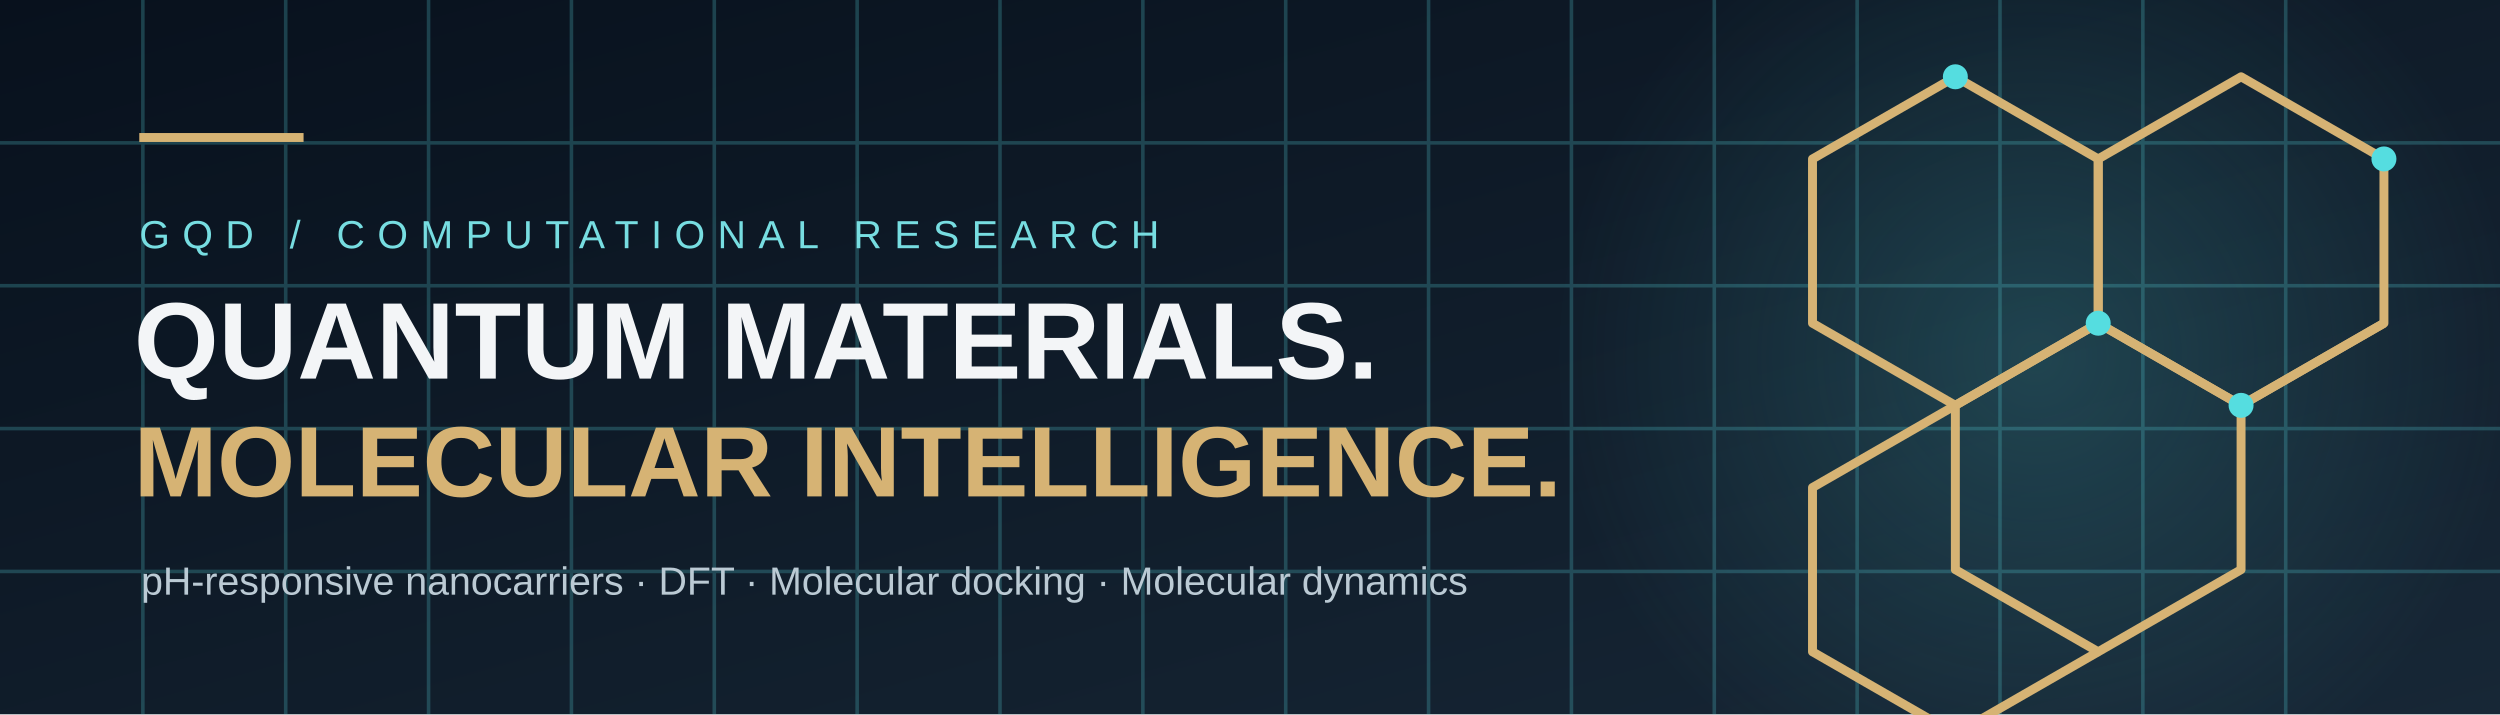
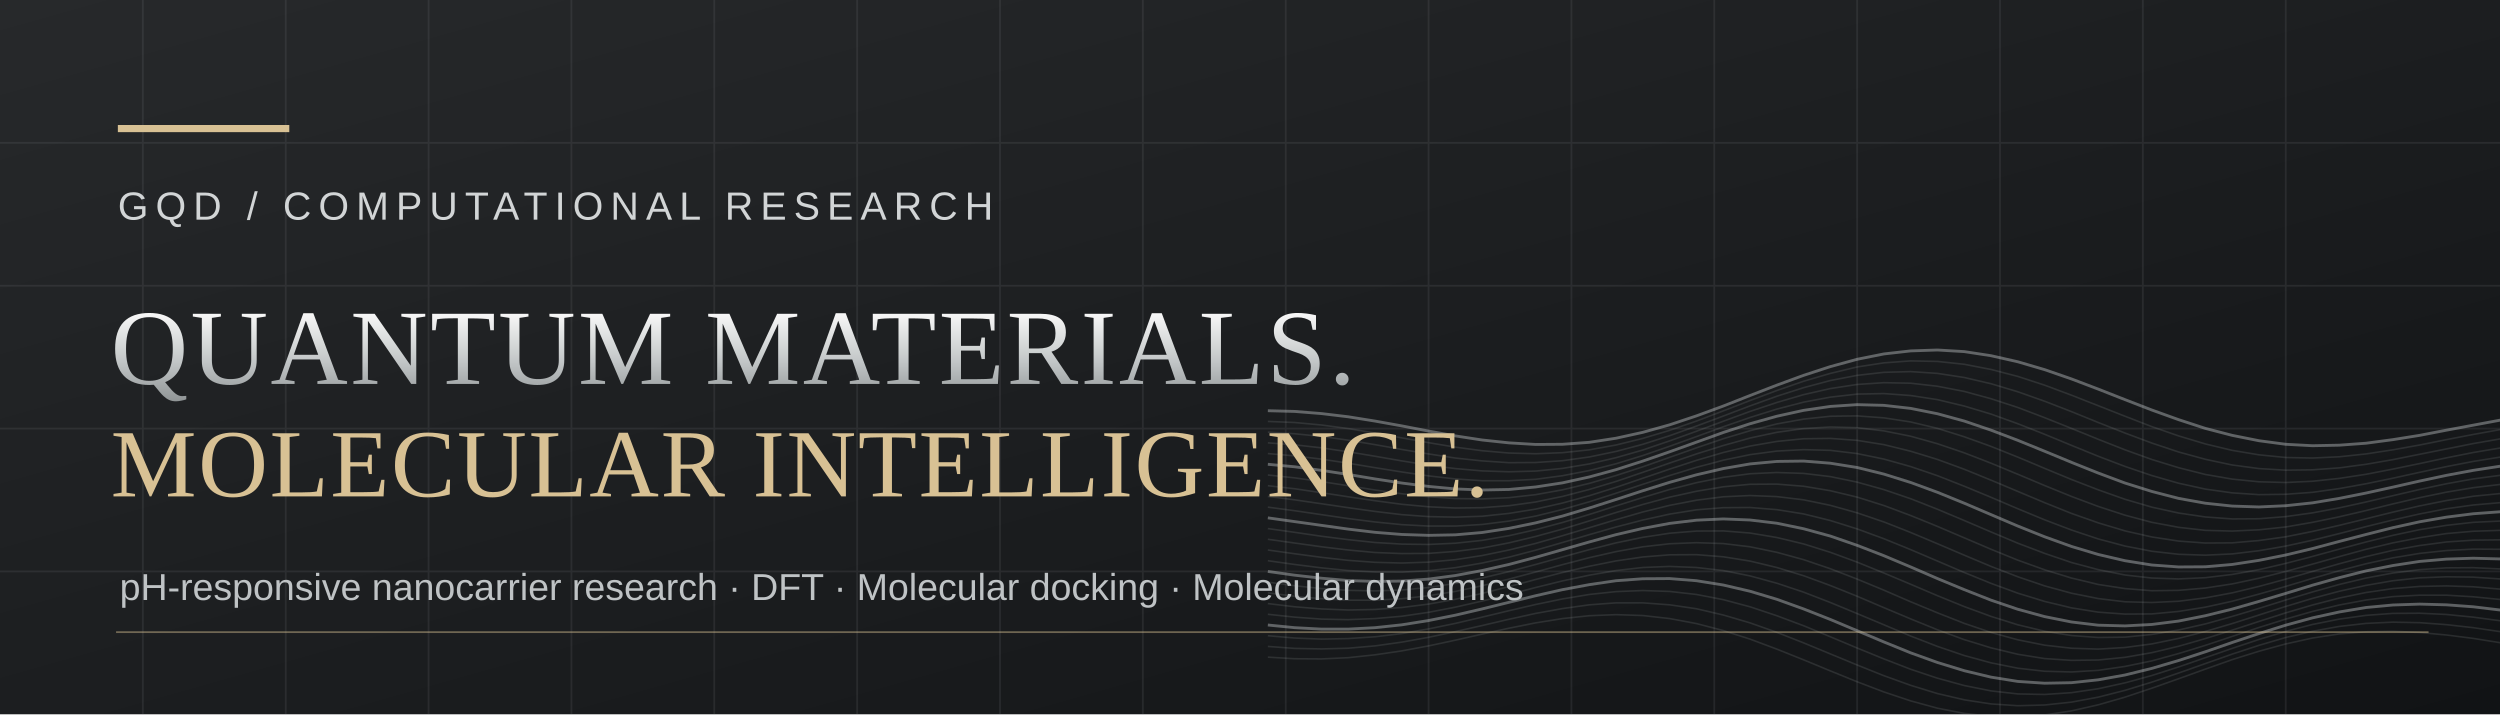
- <svg xmlns="http://www.w3.org/2000/svg" viewBox="0 0 1400 400" role="img" aria-labelledby="title desc">
+ <svg xmlns="http://www.w3.org/2000/svg" viewBox="0 0 1400 400" width="1400" height="400" role="img" aria-labelledby="title desc">
  <defs>
-     <linearGradient id="bg" x2="1" y2="1">
-       <stop stop-color="#08111D" />
-       <stop offset="1" stop-color="#172736" />
+     <linearGradient id="bg" x1="0" x2="1" y1="0" y2="1">
+       <stop stop-color="#27292B" />
+       <stop offset="1" stop-color="#111315" />
    </linearGradient>
-     <radialGradient id="glow">
-       <stop stop-color="#57D7DA" stop-opacity=".2" />
-       <stop offset="1" stop-color="#57D7DA" stop-opacity="0" />
-     </radialGradient>
+     <linearGradient id="metal" x1="0" x2="0" y1="0" y2="1">
+       <stop stop-color="#F8F8F7" />
+       <stop offset=".52" stop-color="#C5C9CA" />
+       <stop offset="1" stop-color="#909596" />
+     </linearGradient>
  </defs>
  <rect width="1400" height="400" fill="url(#bg)" />
-   <circle cx="1140" cy="200" r="270" fill="url(#glow)" />
-   <g fill="none" stroke="#56D6DC" stroke-width="2" opacity=".24">
-     <path d="M0 80H1400M0 160H1400M0 240H1400M0 320H1400" />
-     <path d="M80 0V400M160 0V400M240 0V400M320 0V400M400 0V400M480 0V400M560 0V400M640 0V400M720 0V400M800 0V400M880 0V400M960 0V400M1040 0V400M1120 0V400M1200 0V400M1280 0V400" />
+   <g opacity=".13" fill="none" stroke="#929698" stroke-width="1">
+     <path d="M0 80h1400M0 160h1400M0 240h1400M0 320h1400" />
+     <path d="M80 0v400M160 0v400M240 0v400M320 0v400M400 0v400M480 0v400M560 0v400M640 0v400M720 0v400M800 0v400M880 0v400M960 0v400M1040 0v400M1120 0v400M1200 0v400M1280 0v400" />
  </g>
-   <g fill="none" stroke="#D6B374" stroke-width="5" stroke-linejoin="round" transform="translate(1010 43)">
-     <path d="M85 0l80 46v92l-80 46-80-46V46z" />
-     <path d="M245 0l80 46v92l-80 46-80-46V46z" />
-     <path d="M165 138l80 46v92l-80 46-80-46v-92z" />
-     <path d="M85 184l-80 46v92l80 46 80-46" />
-     <path d="M245 184l80-46" />
+   <g>
+     <path d="M710 230.0 L725 230.4 L740 231.6 L755 233.4 L770 235.8 L785 238.5 L800 241.4 L815 244.1 L830 246.4 L845 248.0 L860 248.9 L875 248.8 L890 247.7 L905 245.4 L920 242.1 L935 237.9 L950 232.9 L965 227.4 L980 221.5 L995 215.7 L1010 210.2 L1025 205.3 L1040 201.2 L1055 198.2 L1070 196.5 L1085 196.0 L1100 196.9 L1115 199.2 L1130 202.6 L1145 207.0 L1160 212.2 L1175 217.9 L1190 223.8 L1205 229.6 L1220 235.0 L1235 239.9 L1250 243.8 L1265 246.8 L1280 248.8 L1295 249.6 L1310 249.3 L1325 248.2 L1340 246.2 L1355 243.8 L1370 240.9 L1385 238.1 L1400 235.3 L1415 233.0 L1430 231.3 L1445 230.2 L1460 230.0" fill="none" stroke="#C7CBCC" stroke-opacity=".42" stroke-width="1.6" />
+     <path d="M710 236.0 L725 236.6 L740 238.0 L755 240.0 L770 242.5 L785 245.2 L800 247.9 L815 250.4 L830 252.4 L845 253.7 L860 254.1 L875 253.5 L890 251.9 L905 249.2 L920 245.5 L935 241.0 L950 235.8 L965 230.1 L980 224.3 L995 218.7 L1010 213.5 L1025 209.1 L1040 205.5 L1055 203.2 L1070 202.1 L1085 202.4 L1100 204.0 L1115 206.9 L1130 210.8 L1145 215.7 L1160 221.3 L1175 227.2 L1190 233.1 L1205 238.9 L1220 244.1 L1235 248.6 L1250 252.2 L1265 254.7 L1280 256.2 L1295 256.5 L1310 255.8 L1325 254.2 L1340 251.9 L1355 249.2 L1370 246.2 L1385 243.3 L1400 240.6 L1415 238.4 L1430 236.8 L1445 236.0 L1460 236.0" fill="none" stroke="#A0A5A7" stroke-opacity=".17" stroke-width="0.9" />
+     <path d="M710 242.0 L725 242.9 L740 244.4 L755 246.5 L770 249.0 L785 251.7 L800 254.2 L815 256.5 L830 258.1 L845 259.1 L860 259.0 L875 258.0 L890 255.9 L905 252.8 L920 248.8 L935 244.0 L950 238.6 L965 233.0 L980 227.3 L995 221.9 L1010 217.1 L1025 213.1 L1040 210.2 L1055 208.5 L1070 208.1 L1085 209.1 L1100 211.4 L1115 214.9 L1130 219.4 L1145 224.7 L1160 230.5 L1175 236.6 L1190 242.5 L1205 248.1 L1220 253.1 L1235 257.2 L1250 260.4 L1265 262.4 L1280 263.3 L1295 263.1 L1310 262.0 L1325 260.0 L1340 257.4 L1355 254.4 L1370 251.4 L1385 248.4 L1400 245.8 L1415 243.7 L1430 242.4 L1445 241.8 L1460 242.0" fill="none" stroke="#A0A5A7" stroke-opacity=".17" stroke-width="0.9" />
+     <path d="M710 248.0 L725 249.1 L740 250.8 L755 253.0 L770 255.5 L785 258.1 L800 260.5 L815 262.4 L830 263.7 L845 264.2 L860 263.8 L875 262.3 L890 259.8 L905 256.3 L920 252.0 L935 246.9 L950 241.5 L965 235.9 L980 230.4 L995 225.4 L1010 221.0 L1025 217.6 L1040 215.3 L1055 214.3 L1070 214.6 L1085 216.3 L1100 219.2 L1115 223.3 L1130 228.2 L1145 233.9 L1160 239.9 L1175 246.0 L1190 251.9 L1205 257.3 L1220 261.9 L1235 265.7 L1250 268.3 L1265 269.8 L1280 270.2 L1295 269.5 L1310 267.9 L1325 265.6 L1340 262.7 L1355 259.6 L1370 256.4 L1385 253.4 L1400 250.9 L1415 249.0 L1430 247.9 L1445 247.5 L1460 248.0" fill="none" stroke="#A0A5A7" stroke-opacity=".17" stroke-width="0.9" />
+     <path d="M710 254.0 L725 255.3 L740 257.1 L755 259.4 L770 261.9 L785 264.3 L800 266.5 L815 268.2 L830 269.2 L845 269.2 L860 268.4 L875 266.4 L890 263.5 L905 259.7 L920 255.1 L935 249.9 L950 244.5 L965 239.0 L980 233.8 L995 229.1 L1010 225.2 L1025 222.4 L1040 220.7 L1055 220.4 L1070 221.5 L1085 223.8 L1100 227.4 L1115 231.9 L1130 237.3 L1145 243.2 L1160 249.4 L1175 255.5 L1190 261.2 L1205 266.3 L1220 270.6 L1235 273.9 L1250 276.0 L1265 277.0 L1280 276.8 L1295 275.7 L1310 273.6 L1325 270.9 L1340 267.8 L1355 264.5 L1370 261.3 L1385 258.4 L1400 256.0 L1415 254.3 L1430 253.4 L1445 253.3 L1460 254.0" fill="none" stroke="#A0A5A7" stroke-opacity=".17" stroke-width="0.9" />
+     <path d="M710 260.0 L725 261.4 L740 263.4 L755 265.7 L770 268.2 L785 270.5 L800 272.4 L815 273.8 L830 274.4 L845 274.1 L860 272.7 L875 270.4 L890 267.1 L905 263.0 L920 258.2 L935 253.0 L950 247.6 L965 242.2 L980 237.3 L995 233.1 L1010 229.8 L1025 227.6 L1040 226.6 L1055 227.0 L1070 228.7 L1085 231.7 L1100 235.8 L1115 240.9 L1130 246.6 L1145 252.7 L1160 258.9 L1175 264.9 L1190 270.5 L1205 275.2 L1220 279.1 L1235 281.8 L1250 283.4 L1265 283.9 L1280 283.2 L1295 281.6 L1310 279.1 L1325 276.1 L1340 272.8 L1355 269.4 L1370 266.2 L1385 263.4 L1400 261.1 L1415 259.6 L1430 259.0 L1445 259.1 L1460 260.0" fill="none" stroke="#C7CBCC" stroke-opacity=".42" stroke-width="1.6" />
+     <path d="M710 266.0 L725 267.6 L740 269.7 L755 272.0 L770 274.4 L785 276.5 L800 278.2 L815 279.2 L830 279.4 L845 278.7 L860 277.0 L875 274.3 L890 270.7 L905 266.3 L920 261.4 L935 256.1 L950 250.8 L965 245.7 L980 241.2 L995 237.4 L1010 234.7 L1025 233.1 L1040 232.9 L1055 234.0 L1070 236.3 L1085 239.9 L1100 244.6 L1115 250.0 L1130 256.0 L1145 262.3 L1160 268.5 L1175 274.3 L1190 279.6 L1205 284.0 L1220 287.3 L1235 289.5 L1250 290.6 L1265 290.5 L1280 289.3 L1295 287.2 L1310 284.4 L1325 281.1 L1340 277.6 L1355 274.1 L1370 270.9 L1385 268.2 L1400 266.2 L1415 265.0 L1430 264.5 L1445 264.9 L1460 266.0" fill="none" stroke="#A0A5A7" stroke-opacity=".17" stroke-width="0.9" />
+     <path d="M710 272.0 L725 273.7 L740 275.9 L755 278.2 L770 280.4 L785 282.4 L800 283.8 L815 284.5 L830 284.3 L845 283.2 L860 281.1 L875 278.0 L890 274.1 L905 269.6 L920 264.5 L935 259.3 L950 254.2 L965 249.5 L980 245.3 L995 242.1 L1010 240.0 L1025 239.1 L1040 239.5 L1055 241.3 L1070 244.3 L1085 248.5 L1100 253.6 L1115 259.4 L1130 265.6 L1145 271.9 L1160 278.0 L1175 283.6 L1190 288.5 L1205 292.5 L1220 295.3 L1235 297.0 L1250 297.4 L1265 296.7 L1280 295.1 L1295 292.5 L1310 289.4 L1325 285.9 L1340 282.2 L1355 278.7 L1370 275.6 L1385 273.1 L1400 271.3 L1415 270.3 L1430 270.1 L1445 270.7 L1460 272.0" fill="none" stroke="#A0A5A7" stroke-opacity=".17" stroke-width="0.9" />
+     <path d="M710 278.0 L725 279.9 L740 282.1 L755 284.3 L770 286.4 L785 288.2 L800 289.3 L815 289.6 L830 289.1 L845 287.5 L860 285.1 L875 281.7 L890 277.6 L905 272.9 L920 267.8 L935 262.7 L950 257.8 L965 253.4 L980 249.8 L995 247.2 L1010 245.7 L1025 245.5 L1040 246.6 L1055 249.0 L1070 252.7 L1085 257.3 L1100 262.8 L1115 268.9 L1130 275.2 L1145 281.5 L1160 287.5 L1175 292.8 L1190 297.3 L1205 300.7 L1220 303.0 L1235 304.1 L1250 304.0 L1265 302.7 L1280 300.6 L1295 297.6 L1310 294.2 L1325 290.5 L1340 286.8 L1355 283.3 L1370 280.3 L1385 277.9 L1400 276.4 L1415 275.6 L1430 275.7 L1445 276.5 L1460 278.0" fill="none" stroke="#A0A5A7" stroke-opacity=".17" stroke-width="0.9" />
+     <path d="M710 284.0 L725 286.0 L740 288.2 L755 290.4 L770 292.3 L785 293.8 L800 294.6 L815 294.6 L830 293.7 L845 291.8 L860 289.0 L875 285.3 L890 281.0 L905 276.2 L920 271.2 L935 266.3 L950 261.7 L965 257.7 L980 254.6 L995 252.6 L1010 251.8 L1025 252.2 L1040 254.0 L1055 257.1 L1070 261.3 L1085 266.4 L1100 272.3 L1115 278.5 L1130 284.9 L1145 291.1 L1160 296.8 L1175 301.8 L1190 305.8 L1205 308.7 L1220 310.4 L1235 310.9 L1250 310.2 L1265 308.4 L1280 305.8 L1295 302.5 L1310 298.8 L1325 294.9 L1340 291.2 L1355 287.8 L1370 284.9 L1385 282.8 L1400 281.5 L1415 281.0 L1430 281.3 L1445 282.4 L1460 284.0" fill="none" stroke="#A0A5A7" stroke-opacity=".17" stroke-width="0.9" />
+     <path d="M710 290.0 L725 292.1 L740 294.2 L755 296.3 L770 298.1 L785 299.3 L800 299.8 L815 299.5 L830 298.2 L845 295.9 L860 292.8 L875 289.0 L890 284.5 L905 279.7 L920 274.8 L935 270.1 L950 265.9 L965 262.4 L980 259.8 L995 258.4 L1010 258.2 L1025 259.4 L1040 261.8 L1055 265.5 L1070 270.2 L1085 275.7 L1100 281.8 L1115 288.2 L1130 294.6 L1145 300.6 L1160 306.0 L1175 310.5 L1190 314.0 L1205 316.4 L1220 317.5 L1235 317.4 L1250 316.1 L1265 313.8 L1280 310.8 L1295 307.2 L1310 303.2 L1325 299.3 L1340 295.5 L1355 292.2 L1370 289.6 L1385 287.7 L1400 286.6 L1415 286.4 L1430 287.0 L1445 288.2 L1460 290.0" fill="none" stroke="#C7CBCC" stroke-opacity=".42" stroke-width="1.6" />
+     <path d="M710 296.0 L725 298.1 L740 300.3 L755 302.2 L770 303.8 L785 304.7 L800 304.9 L815 304.2 L830 302.6 L845 300.0 L860 296.6 L875 292.6 L890 288.1 L905 283.3 L920 278.6 L935 274.1 L950 270.3 L965 267.3 L980 265.3 L995 264.6 L1010 265.1 L1025 266.9 L1040 270.0 L1055 274.2 L1070 279.3 L1085 285.2 L1100 291.5 L1115 297.9 L1130 304.2 L1145 309.9 L1160 315.0 L1175 319.0 L1190 322.0 L1205 323.7 L1220 324.2 L1235 323.5 L1250 321.7 L1265 319.0 L1280 315.5 L1295 311.6 L1310 307.5 L1325 303.5 L1340 299.8 L1355 296.6 L1370 294.2 L1385 292.5 L1400 291.8 L1415 291.8 L1430 292.6 L1445 294.1 L1460 296.0" fill="none" stroke="#A0A5A7" stroke-opacity=".17" stroke-width="0.9" />
+     <path d="M710 302.0 L725 304.1 L740 306.2 L755 308.0 L770 309.4 L785 310.0 L800 309.9 L815 308.8 L830 306.9 L845 304.0 L860 300.4 L875 296.3 L890 291.7 L905 287.0 L920 282.5 L935 278.4 L950 275.1 L965 272.6 L980 271.2 L995 271.1 L1010 272.3 L1025 274.8 L1040 278.4 L1055 283.1 L1070 288.7 L1085 294.8 L1100 301.2 L1115 307.6 L1130 313.7 L1145 319.1 L1160 323.7 L1175 327.3 L1190 329.6 L1205 330.8 L1220 330.6 L1235 329.3 L1250 327.0 L1265 323.8 L1280 320.0 L1295 315.9 L1310 311.7 L1325 307.6 L1340 304.0 L1355 301.1 L1370 298.8 L1385 297.5 L1400 297.0 L1415 297.3 L1430 298.4 L1445 300.0 L1460 302.0" fill="none" stroke="#A0A5A7" stroke-opacity=".17" stroke-width="0.9" />
+     <path d="M710 308.0 L725 310.1 L740 312.1 L755 313.8 L770 314.9 L785 315.3 L800 314.8 L815 313.4 L830 311.1 L845 308.0 L860 304.3 L875 300.0 L890 295.5 L905 291.0 L920 286.7 L935 283.0 L950 280.1 L965 278.2 L980 277.5 L995 278.1 L1010 279.9 L1025 283.0 L1040 287.2 L1055 292.3 L1070 298.2 L1085 304.5 L1100 310.9 L1115 317.2 L1130 323.0 L1145 328.1 L1160 332.2 L1175 335.2 L1190 337.0 L1205 337.4 L1220 336.7 L1235 334.8 L1250 332.0 L1265 328.4 L1280 324.3 L1295 320.0 L1310 315.7 L1325 311.7 L1340 308.2 L1355 305.5 L1370 303.5 L1385 302.5 L1400 302.3 L1415 302.9 L1430 304.2 L1445 305.9 L1460 308.0" fill="none" stroke="#A0A5A7" stroke-opacity=".17" stroke-width="0.9" />
+     <path d="M710 314.0 L725 316.1 L740 318.0 L755 319.5 L770 320.3 L785 320.4 L800 319.6 L815 317.9 L830 315.3 L845 312.0 L860 308.1 L875 303.8 L890 299.4 L905 295.1 L920 291.2 L935 287.9 L950 285.5 L965 284.3 L980 284.2 L995 285.4 L1010 287.8 L1025 291.5 L1040 296.2 L1055 301.7 L1070 307.8 L1085 314.2 L1100 320.6 L1115 326.7 L1130 332.2 L1145 336.8 L1160 340.4 L1175 342.8 L1190 343.9 L1205 343.8 L1220 342.4 L1235 340.0 L1250 336.7 L1265 332.7 L1280 328.4 L1295 323.9 L1310 319.6 L1325 315.7 L1340 312.4 L1355 309.9 L1370 308.3 L1385 307.5 L1400 307.6 L1415 308.5 L1430 310.0 L1445 311.9 L1460 314.0" fill="none" stroke="#A0A5A7" stroke-opacity=".17" stroke-width="0.9" />
+     <path d="M710 320.0 L725 322.1 L740 323.8 L755 325.1 L770 325.6 L785 325.4 L800 324.3 L815 322.3 L830 319.5 L845 316.1 L860 312.1 L875 307.8 L890 303.5 L905 299.4 L920 295.9 L935 293.1 L950 291.3 L965 290.6 L980 291.2 L995 293.0 L1010 296.1 L1025 300.2 L1040 305.4 L1055 311.2 L1070 317.5 L1085 324.0 L1100 330.2 L1115 336.1 L1130 341.2 L1145 345.3 L1160 348.3 L1175 350.1 L1190 350.5 L1205 349.7 L1220 347.8 L1235 344.8 L1250 341.1 L1265 336.8 L1280 332.3 L1295 327.7 L1310 323.5 L1325 319.7 L1340 316.7 L1355 314.4 L1370 313.1 L1385 312.6 L1400 313.0 L1415 314.2 L1430 315.8 L1445 317.9 L1460 320.0" fill="none" stroke="#C7CBCC" stroke-opacity=".42" stroke-width="1.6" />
+     <path d="M710 326.0 L725 328.0 L740 329.6 L755 330.6 L770 330.9 L785 330.4 L800 329.0 L815 326.7 L830 323.7 L845 320.1 L860 316.1 L875 311.9 L890 307.8 L905 304.0 L920 300.9 L935 298.6 L950 297.4 L965 297.3 L980 298.5 L995 301.0 L1010 304.6 L1025 309.3 L1040 314.8 L1055 320.9 L1070 327.2 L1085 333.6 L1100 339.7 L1115 345.2 L1130 349.9 L1145 353.5 L1160 355.9 L1175 357.0 L1190 356.8 L1205 355.3 L1220 352.8 L1235 349.4 L1250 345.2 L1265 340.7 L1280 336.0 L1295 331.5 L1310 327.3 L1325 323.7 L1340 320.9 L1355 319.0 L1370 318.0 L1385 317.9 L1400 318.6 L1415 319.9 L1430 321.8 L1445 323.9 L1460 326.0" fill="none" stroke="#A0A5A7" stroke-opacity=".17" stroke-width="0.9" />
+     <path d="M710 332.0 L725 333.9 L740 335.3 L755 336.1 L770 336.1 L785 335.3 L800 333.6 L815 331.2 L830 328.0 L845 324.3 L860 320.3 L875 316.2 L890 312.3 L905 308.9 L920 306.2 L935 304.5 L950 303.9 L965 304.4 L980 306.2 L995 309.3 L1010 313.4 L1025 318.5 L1040 324.3 L1055 330.5 L1070 337.0 L1085 343.2 L1100 349.1 L1115 354.2 L1130 358.3 L1145 361.3 L1160 363.0 L1175 363.5 L1190 362.6 L1205 360.6 L1220 357.5 L1235 353.6 L1250 349.2 L1265 344.4 L1280 339.6 L1295 335.1 L1310 331.1 L1325 327.8 L1340 325.2 L1355 323.6 L1370 323.0 L1385 323.2 L1400 324.2 L1415 325.8 L1430 327.7 L1445 329.9 L1460 332.0" fill="none" stroke="#A0A5A7" stroke-opacity=".17" stroke-width="0.9" />
+     <path d="M710 338.0 L725 339.8 L740 341.0 L755 341.6 L770 341.3 L785 340.2 L800 338.3 L815 335.6 L830 332.3 L845 328.5 L860 324.5 L875 320.6 L890 317.1 L905 314.1 L920 311.9 L935 310.7 L950 310.6 L965 311.8 L980 314.2 L995 317.8 L1010 322.4 L1025 327.9 L1040 333.9 L1055 340.3 L1070 346.6 L1085 352.7 L1100 358.2 L1115 362.8 L1130 366.4 L1145 368.8 L1160 369.8 L1175 369.6 L1190 368.1 L1205 365.5 L1220 361.9 L1235 357.6 L1250 352.9 L1265 348.0 L1280 343.2 L1295 338.8 L1310 334.9 L1325 331.8 L1340 329.6 L1355 328.4 L1370 328.1 L1385 328.6 L1400 329.9 L1415 331.7 L1430 333.8 L1445 336.0 L1460 338.0" fill="none" stroke="#A0A5A7" stroke-opacity=".17" stroke-width="0.9" />
+     <path d="M710 344.0 L725 345.6 L740 346.7 L755 347.0 L770 346.4 L785 345.1 L800 342.9 L815 340.0 L830 336.6 L845 332.9 L860 329.0 L875 325.3 L890 322.1 L905 319.5 L920 317.8 L935 317.2 L950 317.8 L965 319.5 L980 322.5 L995 326.6 L1010 331.6 L1025 337.4 L1040 343.6 L1055 349.9 L1070 356.2 L1085 362.0 L1100 367.1 L1115 371.2 L1130 374.2 L1145 375.9 L1160 376.3 L1175 375.4 L1190 373.2 L1205 370.1 L1220 366.0 L1235 361.4 L1250 356.4 L1265 351.4 L1280 346.7 L1295 342.4 L1310 338.8 L1325 336.0 L1340 334.1 L1355 333.3 L1370 333.3 L1385 334.2 L1400 335.7 L1415 337.6 L1430 339.8 L1445 342.0 L1460 344.0" fill="none" stroke="#A0A5A7" stroke-opacity=".17" stroke-width="0.9" />
+     <path d="M710 350.0 L725 351.5 L740 352.3 L755 352.3 L770 351.5 L785 349.9 L800 347.5 L815 344.5 L830 341.0 L845 337.3 L860 333.6 L875 330.2 L890 327.4 L905 325.2 L920 324.1 L935 324.0 L950 325.2 L965 327.6 L980 331.1 L995 335.6 L1010 341.0 L1025 346.9 L1040 353.2 L1055 359.5 L1070 365.6 L1085 371.0 L1100 375.6 L1115 379.2 L1130 381.6 L1145 382.6 L1160 382.3 L1175 380.7 L1190 378.0 L1205 374.3 L1220 369.9 L1235 365.0 L1250 359.8 L1265 354.8 L1280 350.1 L1295 346.0 L1310 342.7 L1325 340.2 L1340 338.8 L1355 338.3 L1370 338.7 L1385 339.8 L1400 341.6 L1415 343.7 L1430 346.0 L1445 348.1 L1460 350.0" fill="none" stroke="#C7CBCC" stroke-opacity=".42" stroke-width="1.6" />
+     <path d="M710 356.0 L725 357.3 L740 357.9 L755 357.6 L770 356.6 L785 354.8 L800 352.2 L815 349.1 L830 345.6 L845 342.0 L860 338.5 L875 335.4 L890 332.9 L905 331.3 L920 330.7 L935 331.2 L950 332.9 L965 335.8 L980 339.8 L995 344.8 L1010 350.4 L1025 356.6 L1040 362.9 L1055 369.0 L1070 374.8 L1085 379.8 L1100 383.9 L1115 386.9 L1130 388.6 L1145 388.9 L1160 387.9 L1175 385.7 L1190 382.4 L1205 378.3 L1220 373.5 L1235 368.3 L1250 363.1 L1265 358.1 L1280 353.6 L1295 349.7 L1310 346.7 L1325 344.6 L1340 343.5 L1355 343.4 L1370 344.1 L1385 345.6 L1400 347.6 L1415 349.8 L1430 352.1 L1445 354.3 L1460 356.0" fill="none" stroke="#A0A5A7" stroke-opacity=".17" stroke-width="0.9" />
+     <path d="M710 362.0 L725 363.1 L740 363.4 L755 363.0 L770 361.7 L785 359.6 L800 356.9 L815 353.7 L830 350.3 L845 346.8 L860 343.5 L875 340.8 L890 338.7 L905 337.6 L920 337.6 L935 338.7 L950 340.9 L965 344.4 L980 348.8 L995 354.1 L1010 360.0 L1025 366.2 L1040 372.4 L1055 378.4 L1070 383.8 L1085 388.4 L1100 391.9 L1115 394.2 L1130 395.2 L1145 394.8 L1160 393.2 L1175 390.4 L1190 386.6 L1205 382.0 L1220 376.9 L1235 371.6 L1250 366.3 L1265 361.4 L1280 357.0 L1295 353.5 L1310 350.8 L1325 349.1 L1340 348.4 L1355 348.7 L1370 349.8 L1385 351.5 L1400 353.7 L1415 356.0 L1430 358.4 L1445 360.4 L1460 362.0" fill="none" stroke="#A0A5A7" stroke-opacity=".17" stroke-width="0.9" />
+     <path d="M710 368.0 L725 368.9 L740 369.0 L755 368.3 L770 366.7 L785 364.5 L800 361.7 L815 358.5 L830 355.1 L845 351.8 L860 348.8 L875 346.4 L890 344.8 L905 344.2 L920 344.7 L935 346.4 L950 349.2 L965 353.1 L980 357.9 L995 363.5 L1010 369.5 L1025 375.7 L1040 381.8 L1055 387.5 L1070 392.5 L1085 396.6 L1100 399.5 L1115 401.1 L1130 401.4 L1145 400.4 L1160 398.1 L1175 394.7 L1190 390.4 L1205 385.4 L1220 380.1 L1235 374.7 L1250 369.4 L1265 364.7 L1280 360.6 L1295 357.3 L1310 355.0 L1325 353.8 L1340 353.5 L1355 354.2 L1370 355.6 L1385 357.5 L1400 359.9 L1415 362.3 L1430 364.6 L1445 366.6 L1460 368.0" fill="none" stroke="#A0A5A7" stroke-opacity=".17" stroke-width="0.9" />
  </g>
-   <g fill="#55DDE0">
-     <circle cx="1095" cy="43" r="7" />
-     <circle cx="1175" cy="181" r="7" />
-     <circle cx="1255" cy="227" r="7" />
-     <circle cx="1335" cy="89" r="7" />
+   <path d="M66 72h96" stroke="#D8C194" stroke-width="4" />
+   <g font-family="Georgia,'Times New Roman',serif">
+     <text x="66" y="123" font-family="Arial,Helvetica,sans-serif" font-size="22" letter-spacing="4" fill="#D2D5D6">GQD / COMPUTATIONAL RESEARCH</text>
+     <text x="62" y="215" font-size="60" letter-spacing="1.4" fill="url(#metal)">QUANTUM MATERIALS.</text>
+     <text x="62" y="278" font-size="54" letter-spacing="1" fill="#D8C194">MOLECULAR INTELLIGENCE.</text>
+     <text x="67" y="336" font-family="Arial,Helvetica,sans-serif" font-size="21" fill="#BFC3C5">pH-responsive nanocarrier research · DFT · Molecular docking · Molecular dynamics</text>
  </g>
-   <path d="M78 77h92" stroke="#D6B374" stroke-width="5" />
-   <text x="78" y="139" font-family="Arial,Helvetica,sans-serif" font-size="22" letter-spacing="7" fill="#77DDE1">GQD / COMPUTATIONAL RESEARCH</text>
-   <text x="75" y="212" font-family="Arial,Helvetica,sans-serif" font-size="61" font-weight="bold" fill="#F3F5F7">QUANTUM MATERIALS.</text>
-   <text x="75" y="278" font-family="Arial,Helvetica,sans-serif" font-size="56" font-weight="bold" fill="#D6B374">MOLECULAR INTELLIGENCE.</text>
-   <text x="79" y="333" font-family="Arial,Helvetica,sans-serif" font-size="22" fill="#BBCAD4">pH-responsive nanocarriers · DFT · Molecular docking · Molecular dynamics</text>
+   <path d="M65 354H1360" stroke="#D8C194" stroke-opacity=".45" stroke-width="1" />
</svg>
